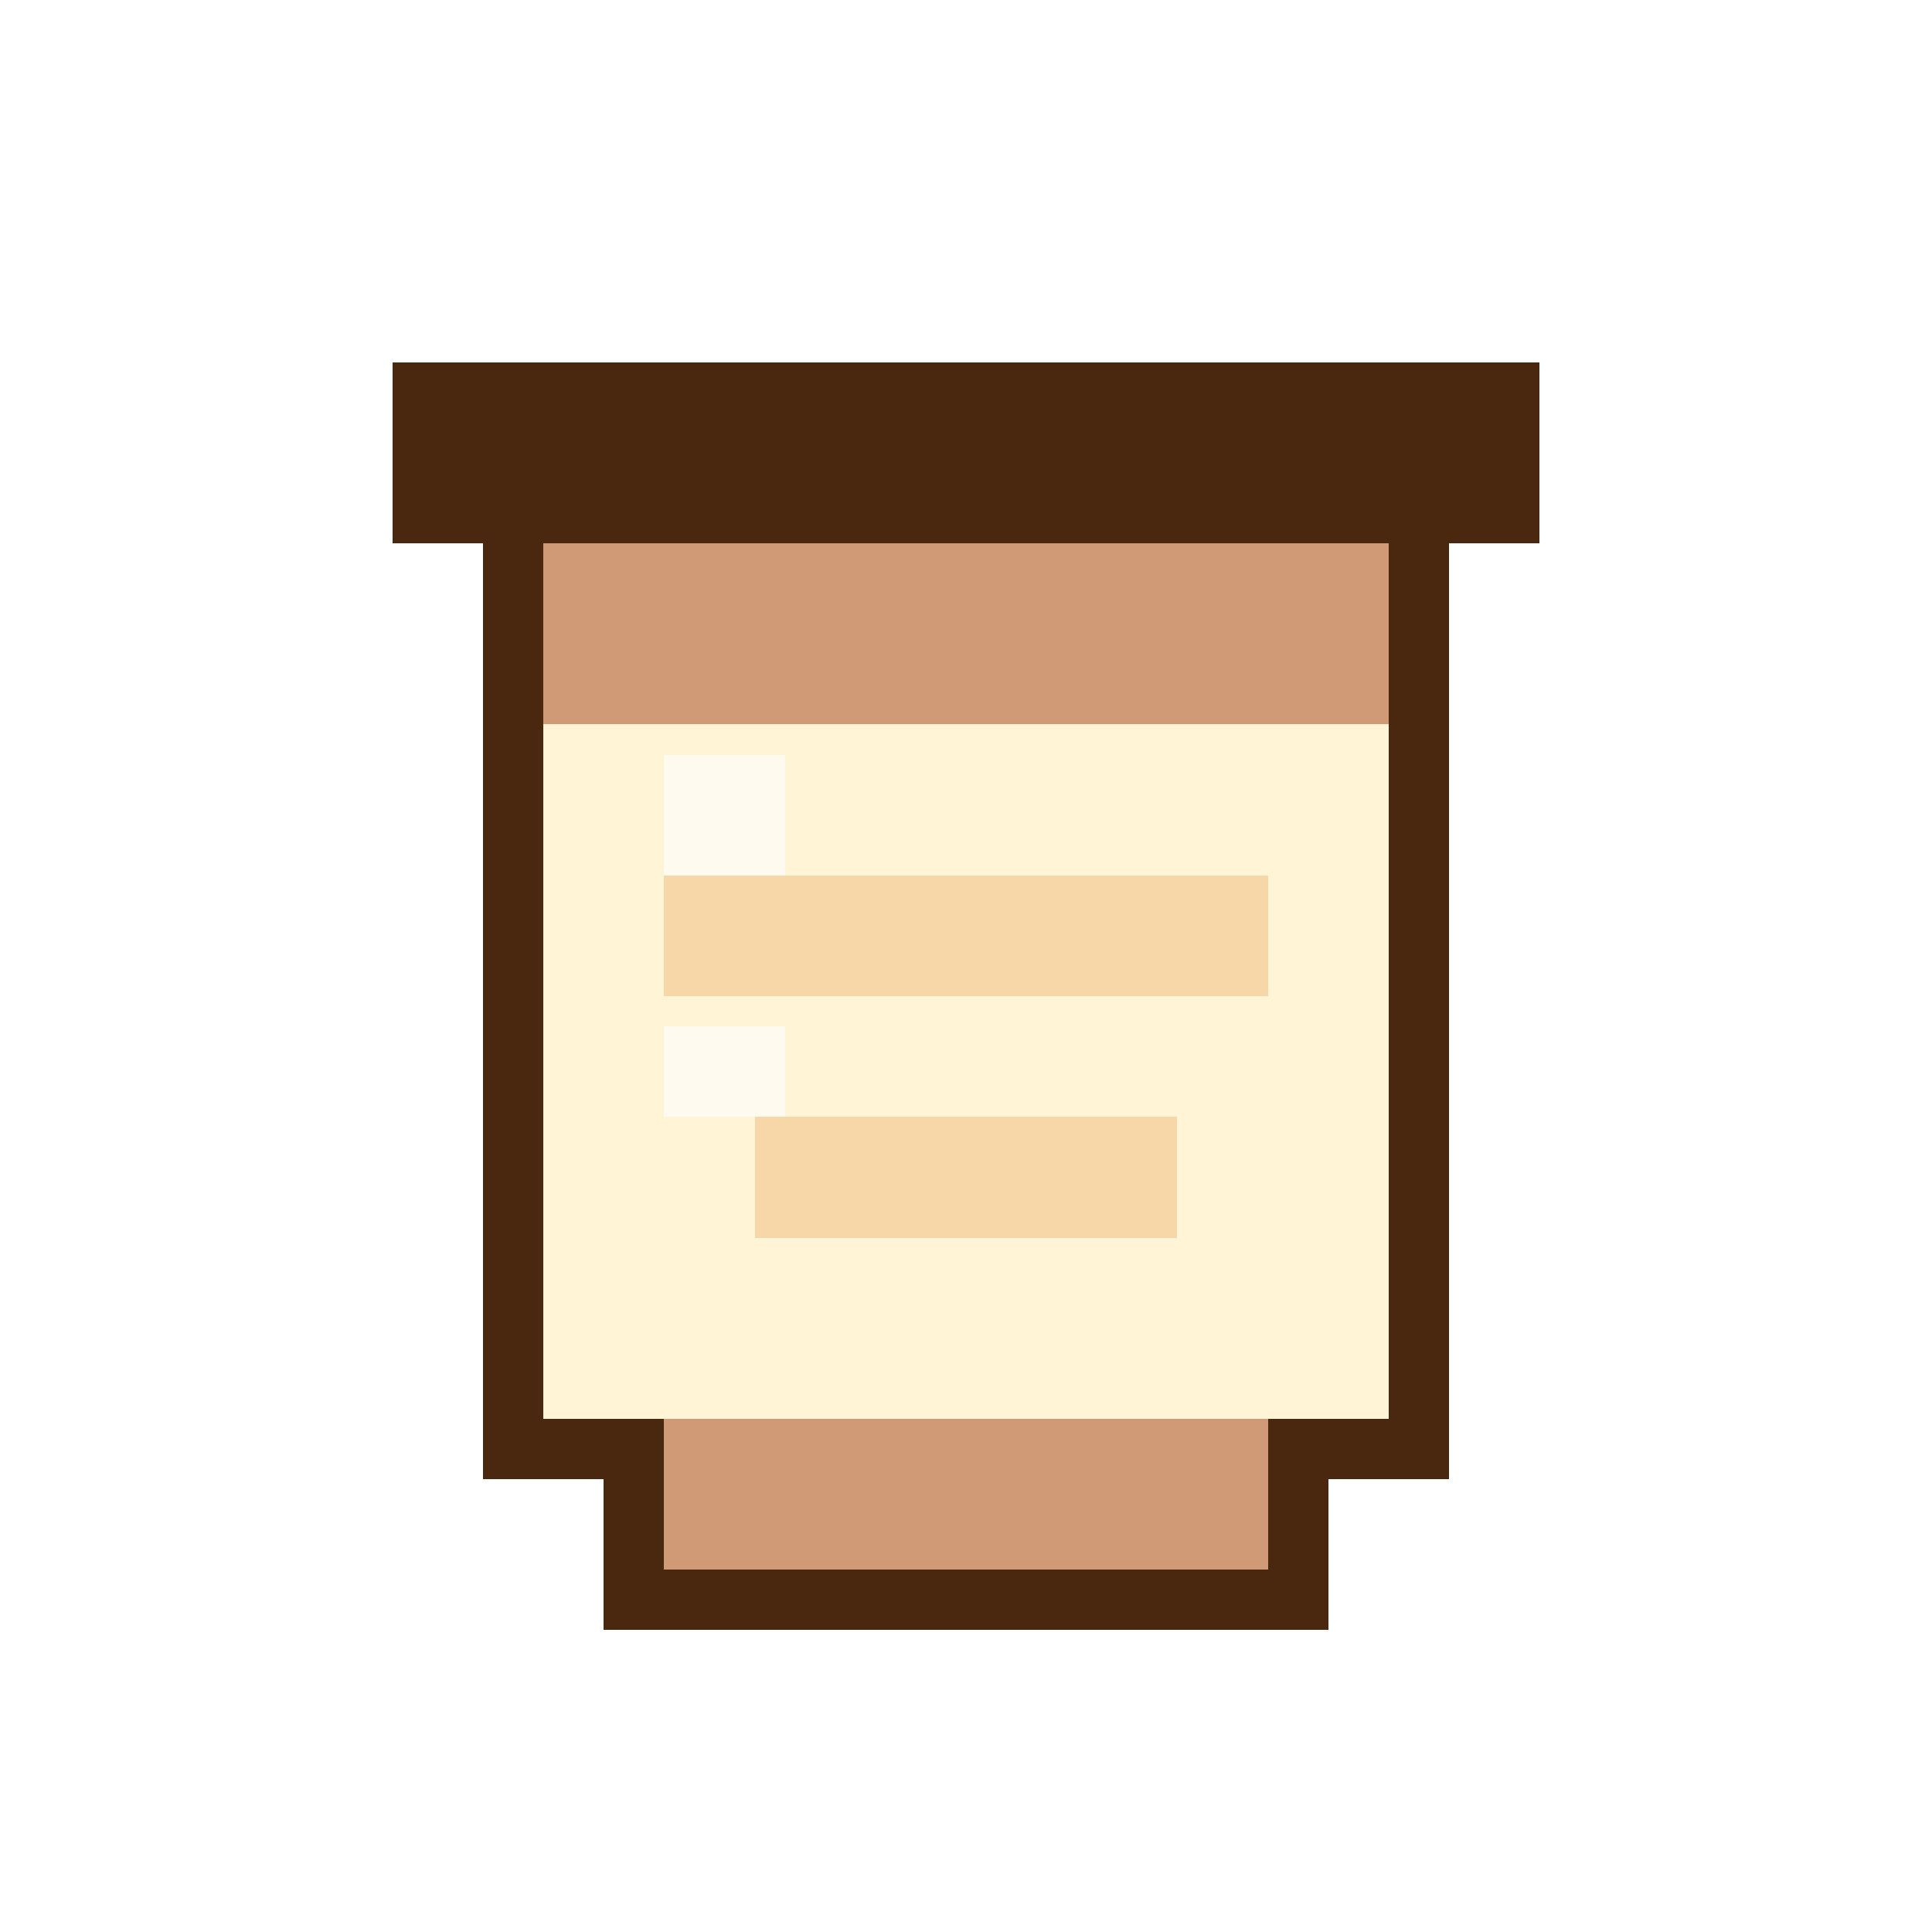
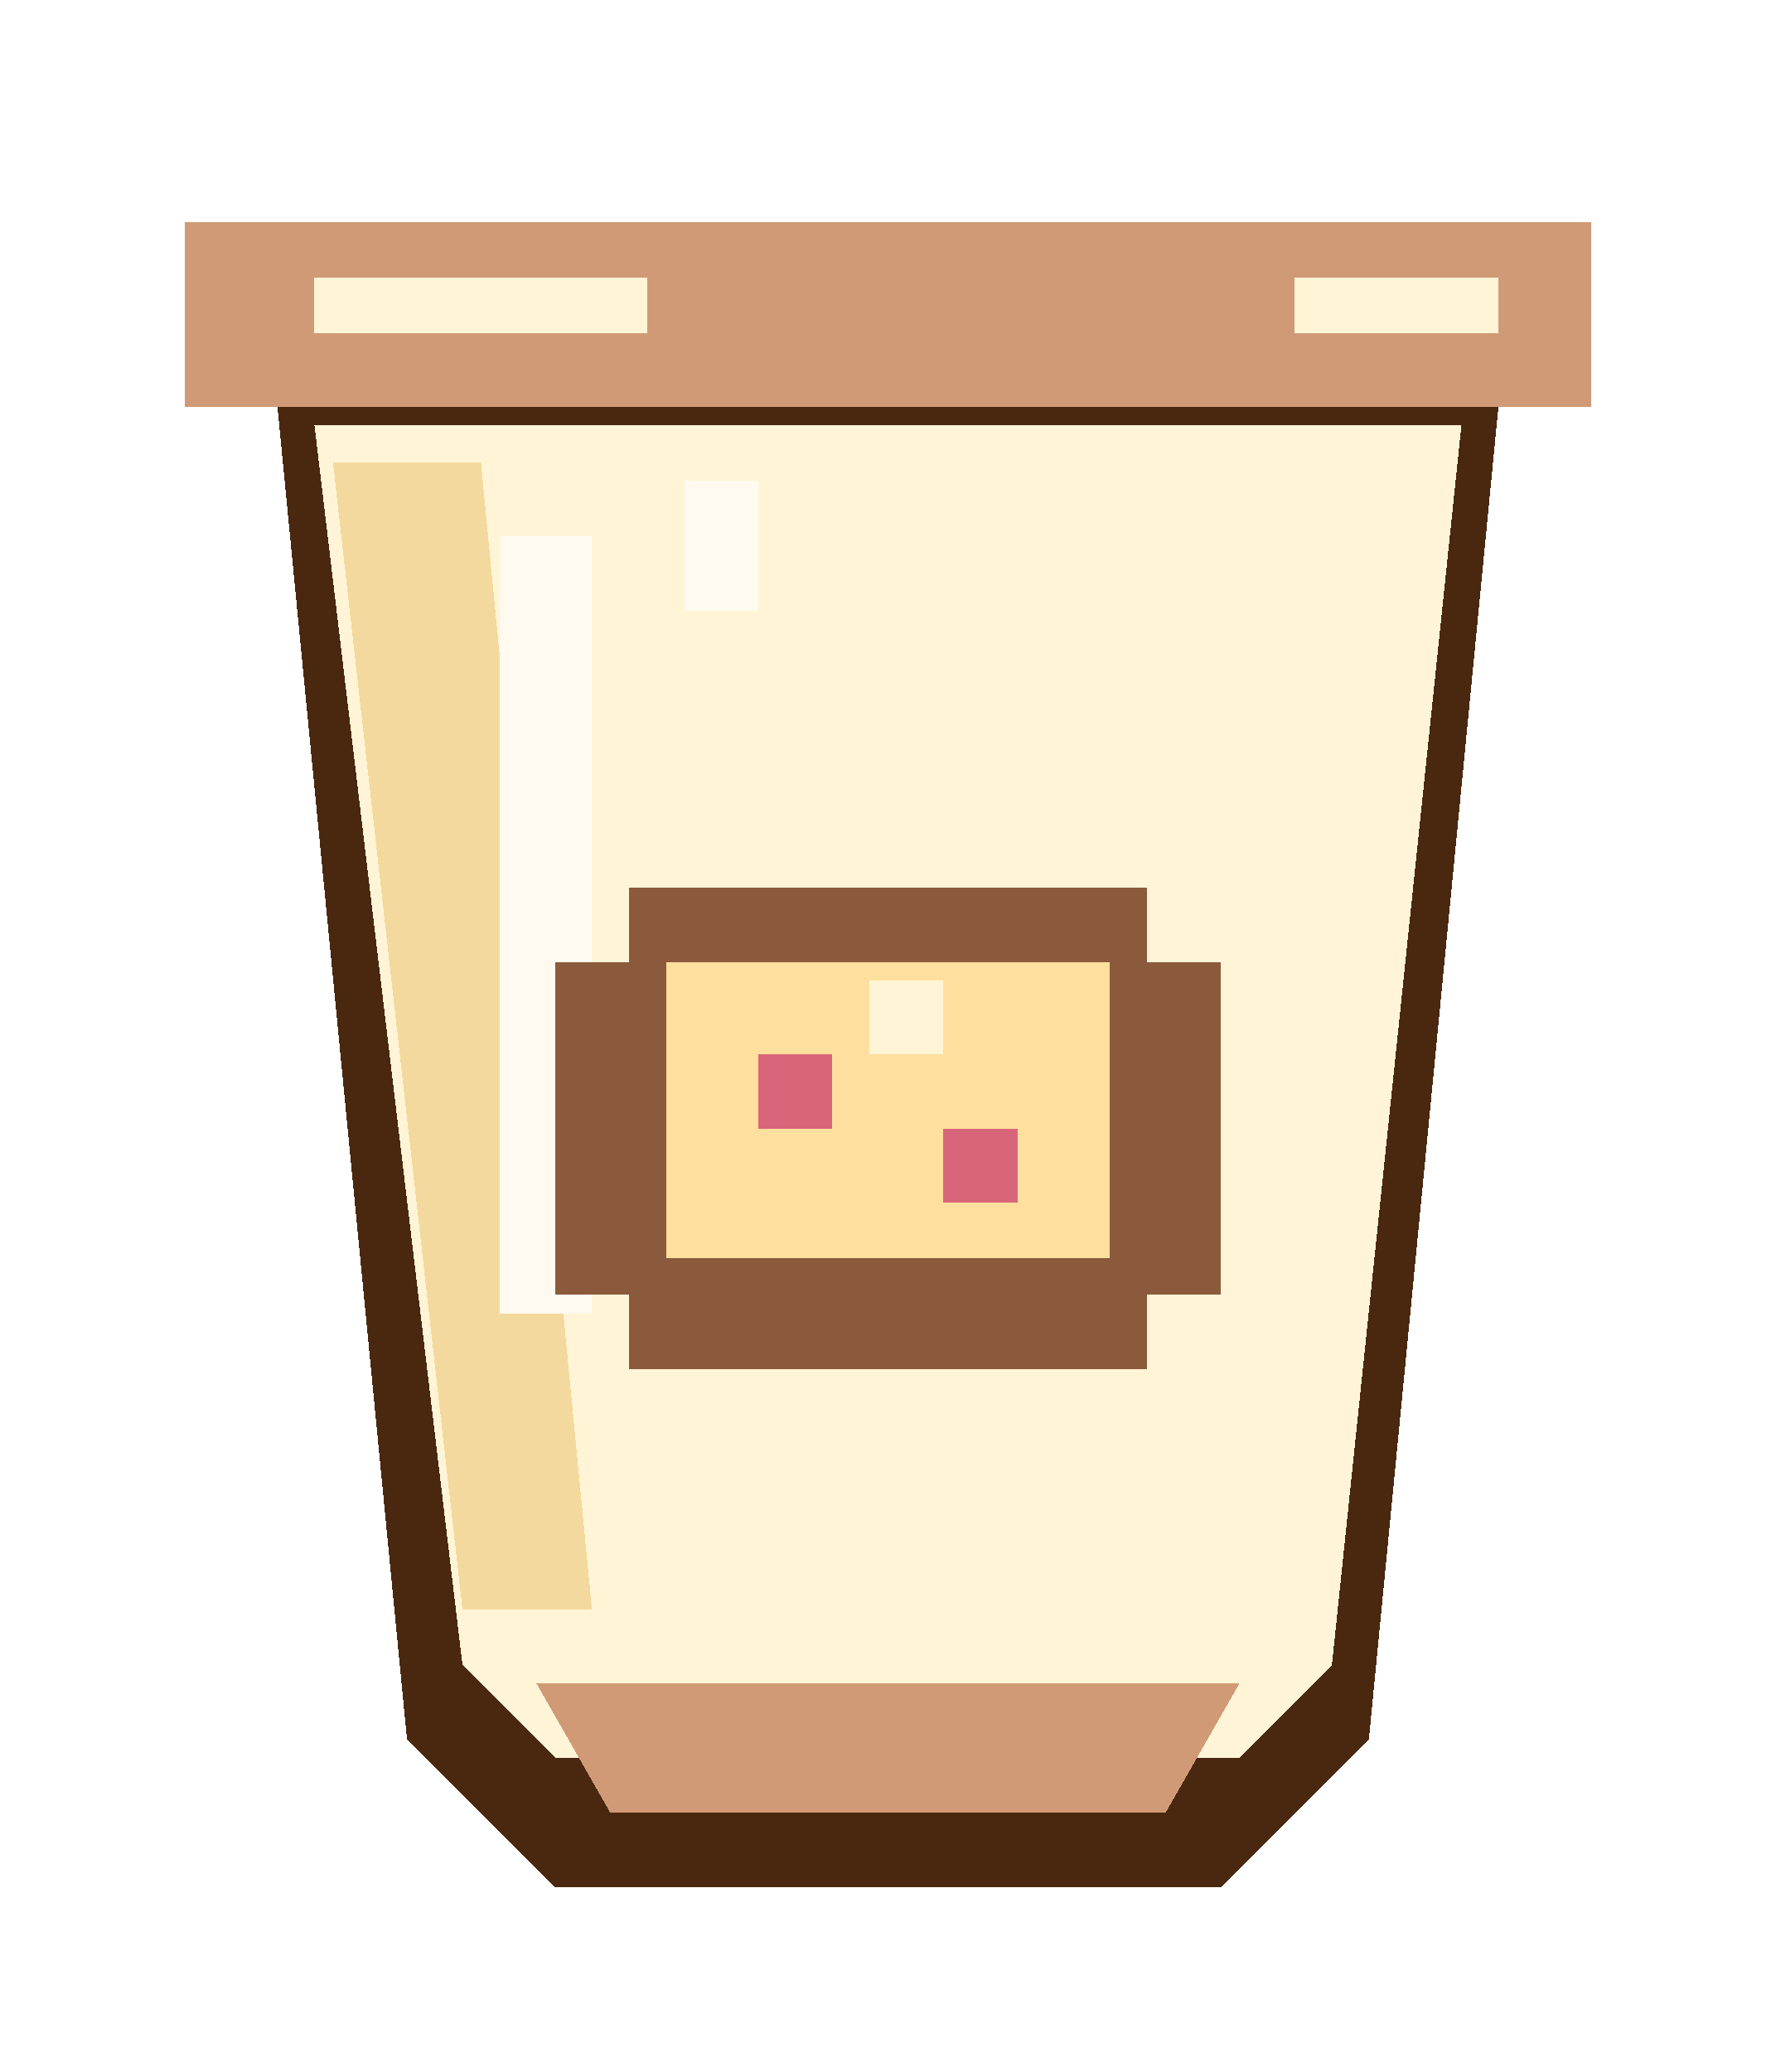
- <svg xmlns="http://www.w3.org/2000/svg" width="64" height="64" viewBox="0 0 64 64" shape-rendering="crispEdges">
-   <path fill="#4a2810" d="M13 12h38v6h-3v31h-4v5H20v-5h-4V18h-3z" />
-   <path fill="#fff5d6" d="M18 18h28v29H18z" />
-   <path fill="#d19a76" d="M18 18h28v6H18zM22 47h20v5H22z" />
-   <path fill="#f7d7a8" d="M22 29h20v4H22zM25 37h14v4H25z" />
-   <path fill="#fffaf0" d="M22 25h4v4h-4zM22 34h4v3h-4z" />
+ <svg xmlns="http://www.w3.org/2000/svg" width="96" height="112" viewBox="0 0 96 112" shape-rendering="crispEdges">
+   <path fill="#4a2810" d="M10 12h76v10h-5l-7 72-8 8H30l-8-8-7-72h-5z" />
+   <path fill="#fff5d6" d="M17 23h62l-7 67-5 5H30l-5-5z" />
+   <path fill="#d19a76" d="M10 12h76v10H10zM29 91h38l-4 7H33z" />
+   <path fill="#f3d99d" d="M18 25h8l6 62h-7z" />
+   <path fill="#fffaf0" d="M27 29h5v42h-5zM37 26h4v7h-4z" />
+   <path fill="#8b5a3c" d="M34 48h28v4h4v18h-4v4H34v-4h-4V52h4z" />
+   <path fill="#ffdf9e" d="M36 52h24v16H36z" />
+   <path fill="#d9657b" d="M41 57h4v4h-4zM51 61h4v4h-4z" />
+   <path fill="#fff5d6" d="M47 53h4v4h-4zM17 15h18v3H17zM70 15h11v3H70z" />
</svg>
